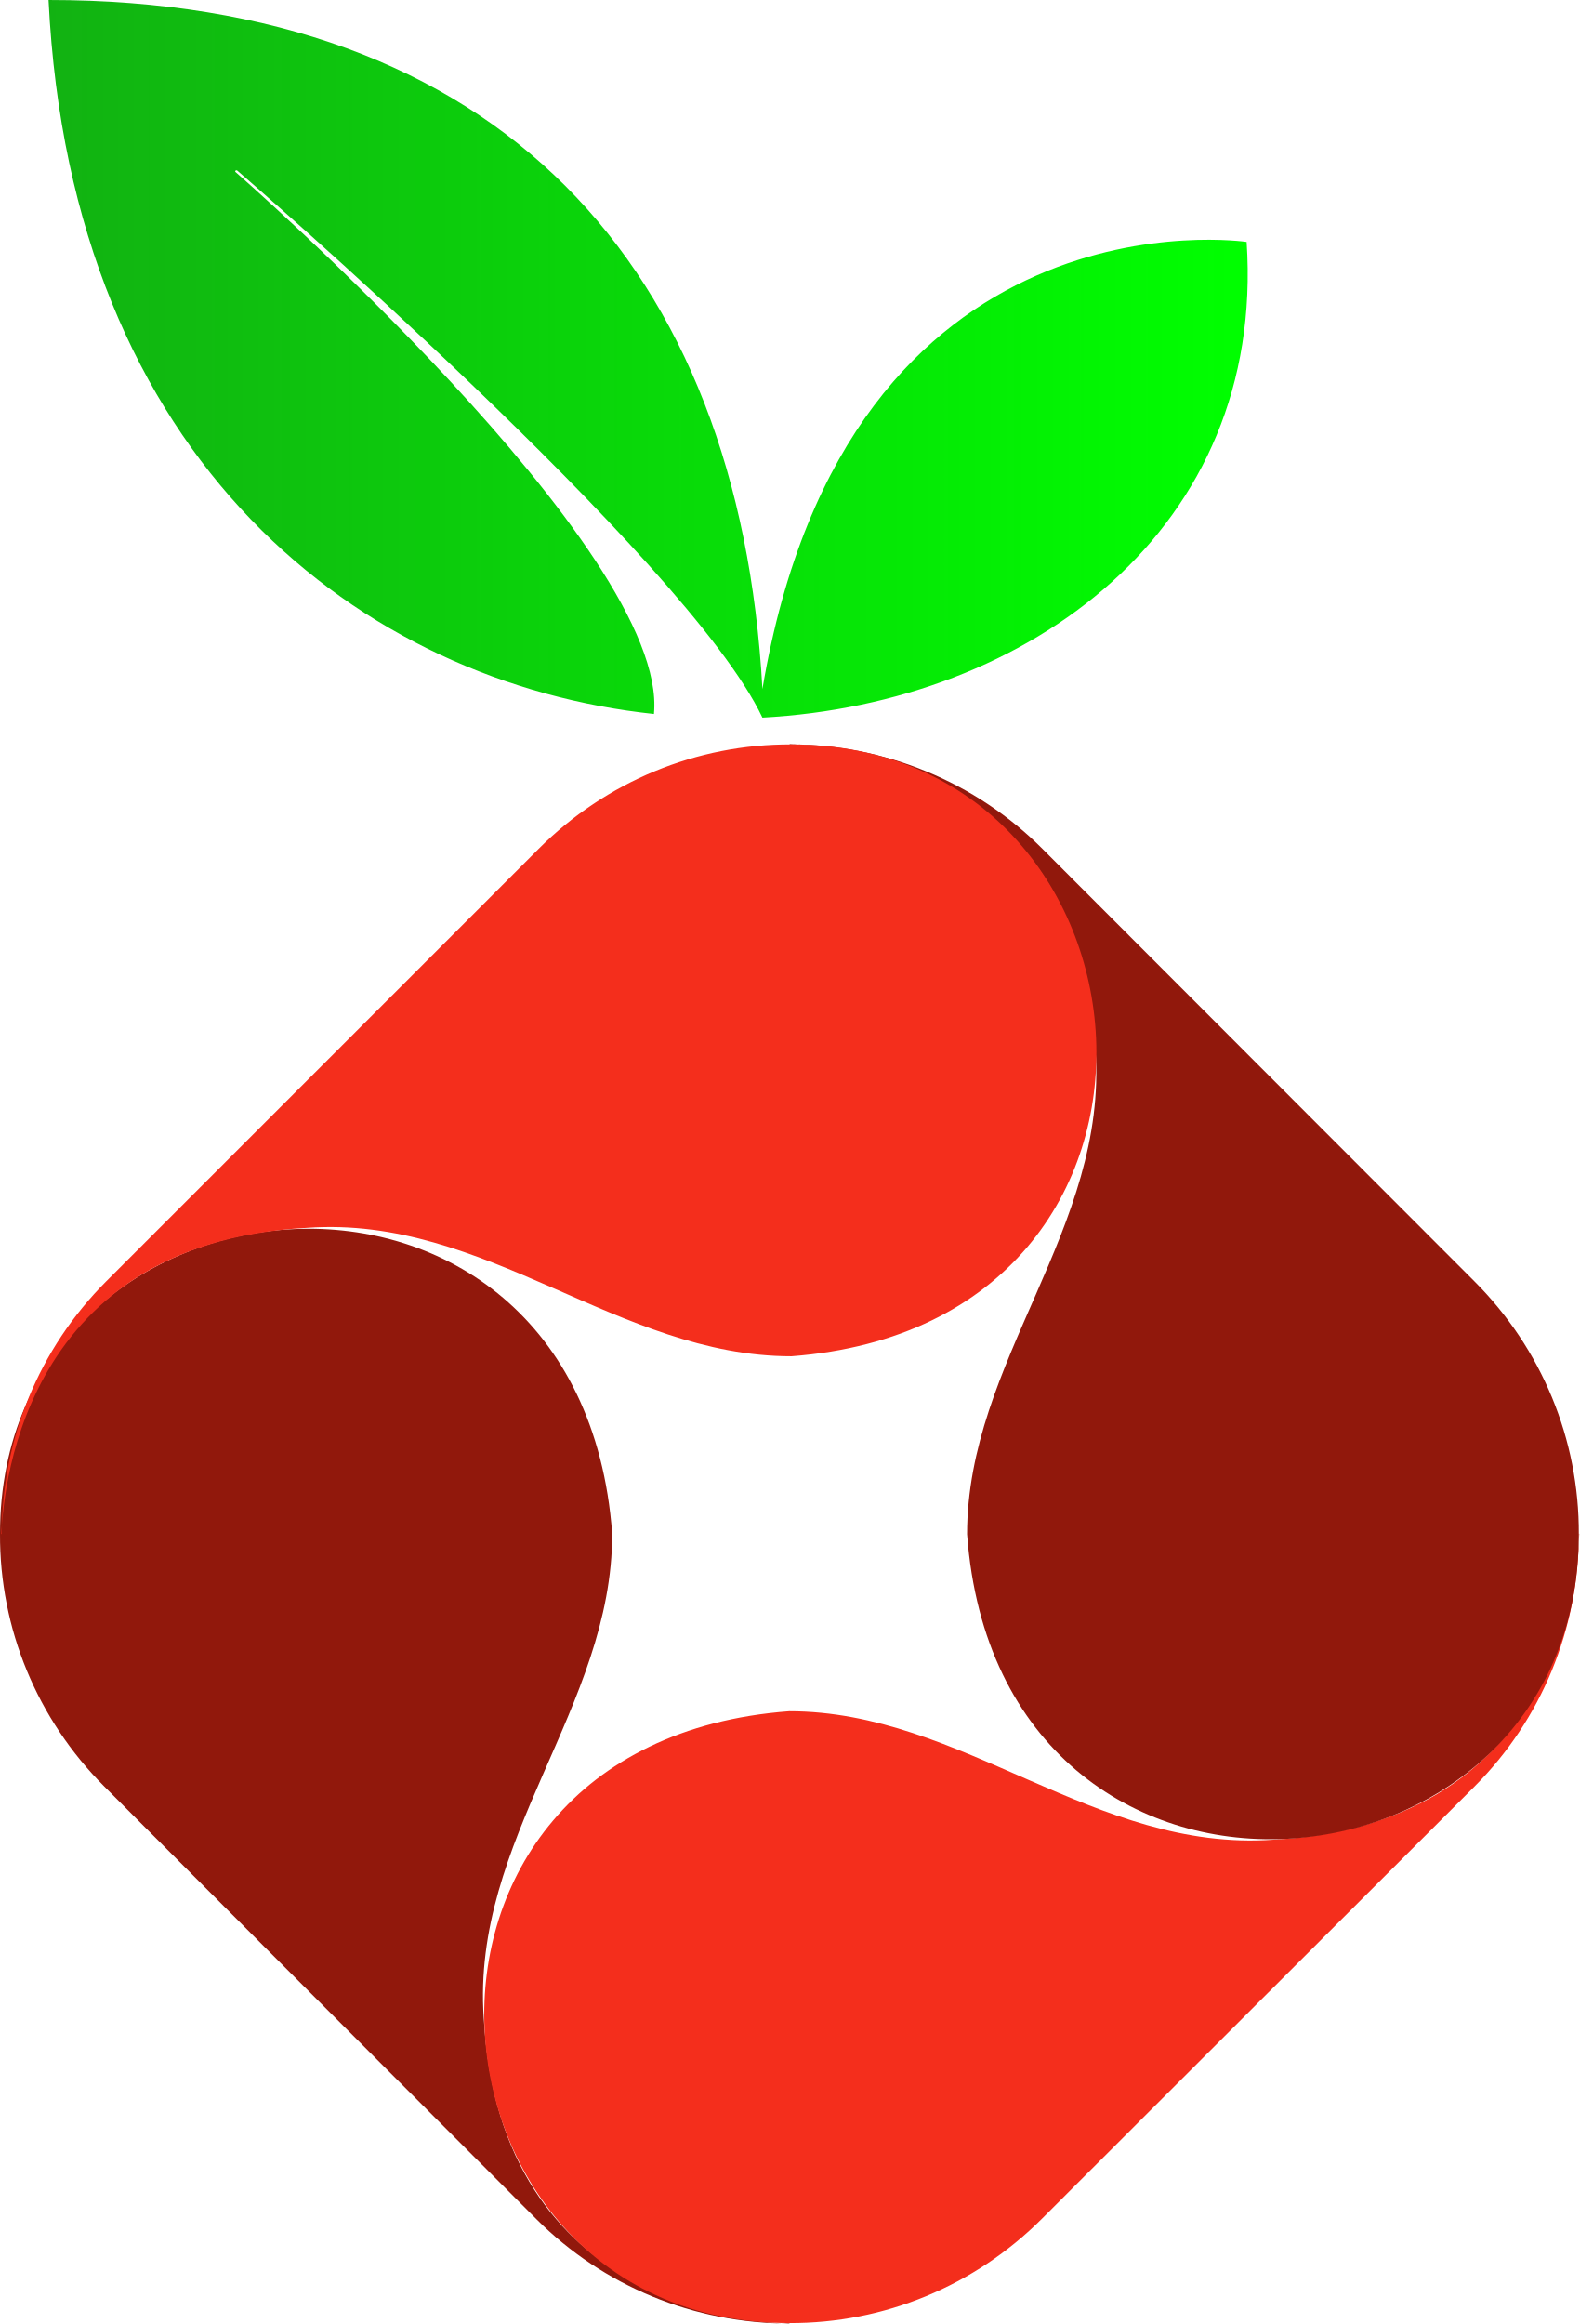
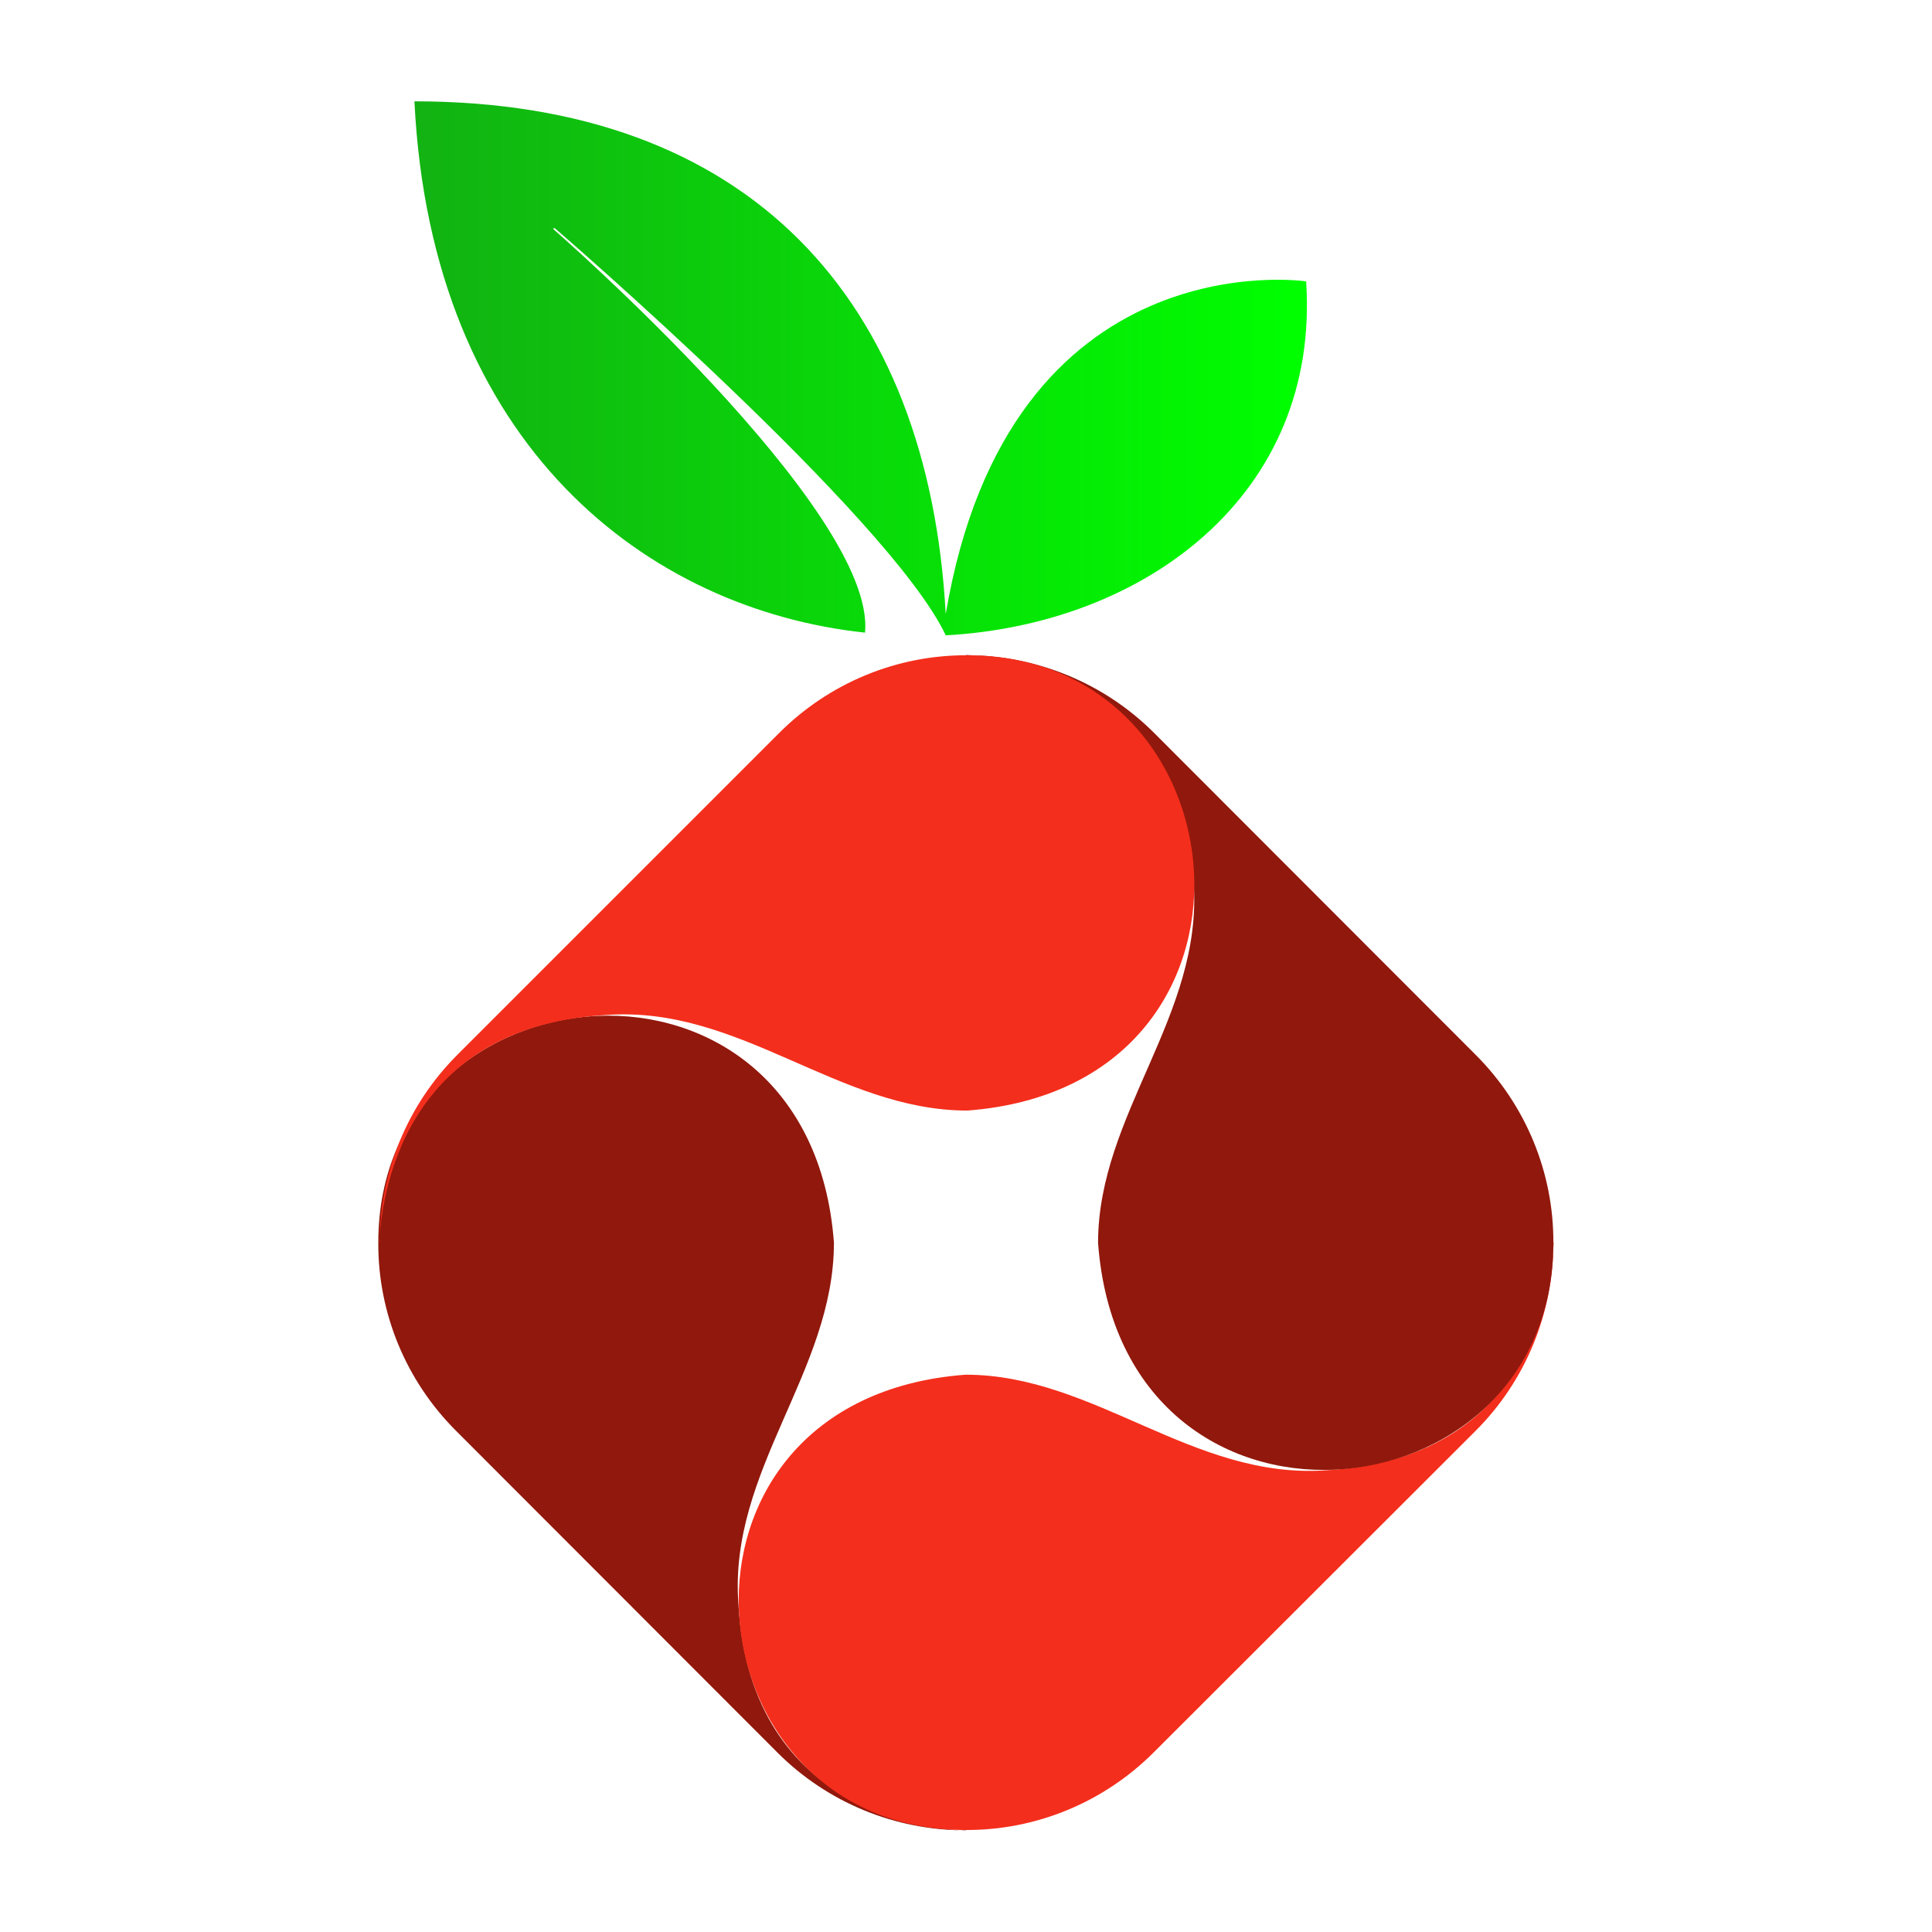
- <svg xmlns="http://www.w3.org/2000/svg" xml:space="preserve" id="Layer_1" x="0" y="0" version="1.1" viewBox="82 0 348 512">
+ <svg xmlns="http://www.w3.org/2000/svg" xml:space="preserve" id="Layer_1" x="0" y="0" version="1.1" viewBox="-30 -30 572 572">
  <style>.st1{fill:#91180c}.st2{fill:#f42e1c}</style>
  <linearGradient id="SVGID_1_" x1="313.659" x2="1028.964" y1="62.878" y2="62.878" gradientTransform="matrix(.3694 0 0 -.3694 -23.212 102.238)" gradientUnits="userSpaceOnUse">
    <stop offset="0" style="stop-color:#12b212" />
    <stop offset="1" style="stop-color:#0f0" />
  </linearGradient>
  <path d="M226.1 157.3C162.1 150.5 97.7 102.2 92.7 0 191.8 0 244.9 58.7 250 151.8c18.8-111.6 106.7-98.5 106.7-98.5 4.2 63.2-47.8 101.6-106.7 104.8-16.5-35-115.7-120.5-115.7-120.5-.1-.1-.3-.1-.4 0q-.15.15 0 .3s95.7 83.4 92.2 119.4" style="fill:url(#SVGID_1_)" />
  <path d="M256 512c-6.2-.4-63.9-2.6-67.4-67.4-2.8-39.4 28.3-68.5 28.3-106.7-7.1-95.4-134.9-83.6-134.9 0-.1 20.9 8.2 40.9 23 55.7l95.2 95.3c14.8 14.8 34.8 23 55.7 23" class="st1" />
  <path d="M430 337.9c-.4 6.2-2.6 63.9-67.4 67.4-39.4 2.8-68.5-28.3-106.7-28.3-95.4 7.1-83.6 134.8 0 134.8 20.9.1 40.9-8.2 55.7-23l95.3-95.2c14.8-14.8 23-34.8 23-55.7" class="st2" />
  <path d="M256 163.9c6.2.4 63.9 2.6 67.4 67.4 2.8 39.4-28.3 68.5-28.3 106.7 7.1 95.4 134.8 83.6 134.8 0 .1-20.9-8.2-40.9-23-55.7L311.7 187c-14.8-14.8-34.8-23-55.7-23" class="st1" />
  <path d="M82.3 337.9c.4-6.2 2.6-63.9 67.4-67.4 39.4-2.8 68.5 28.3 106.7 28.3 95.4-7.2 83.6-134.8 0-134.8-20.9-.1-40.9 8.2-55.7 23l-95.3 95.3c-14.8 14.8-23 34.8-23 55.7" class="st2" />
</svg>
